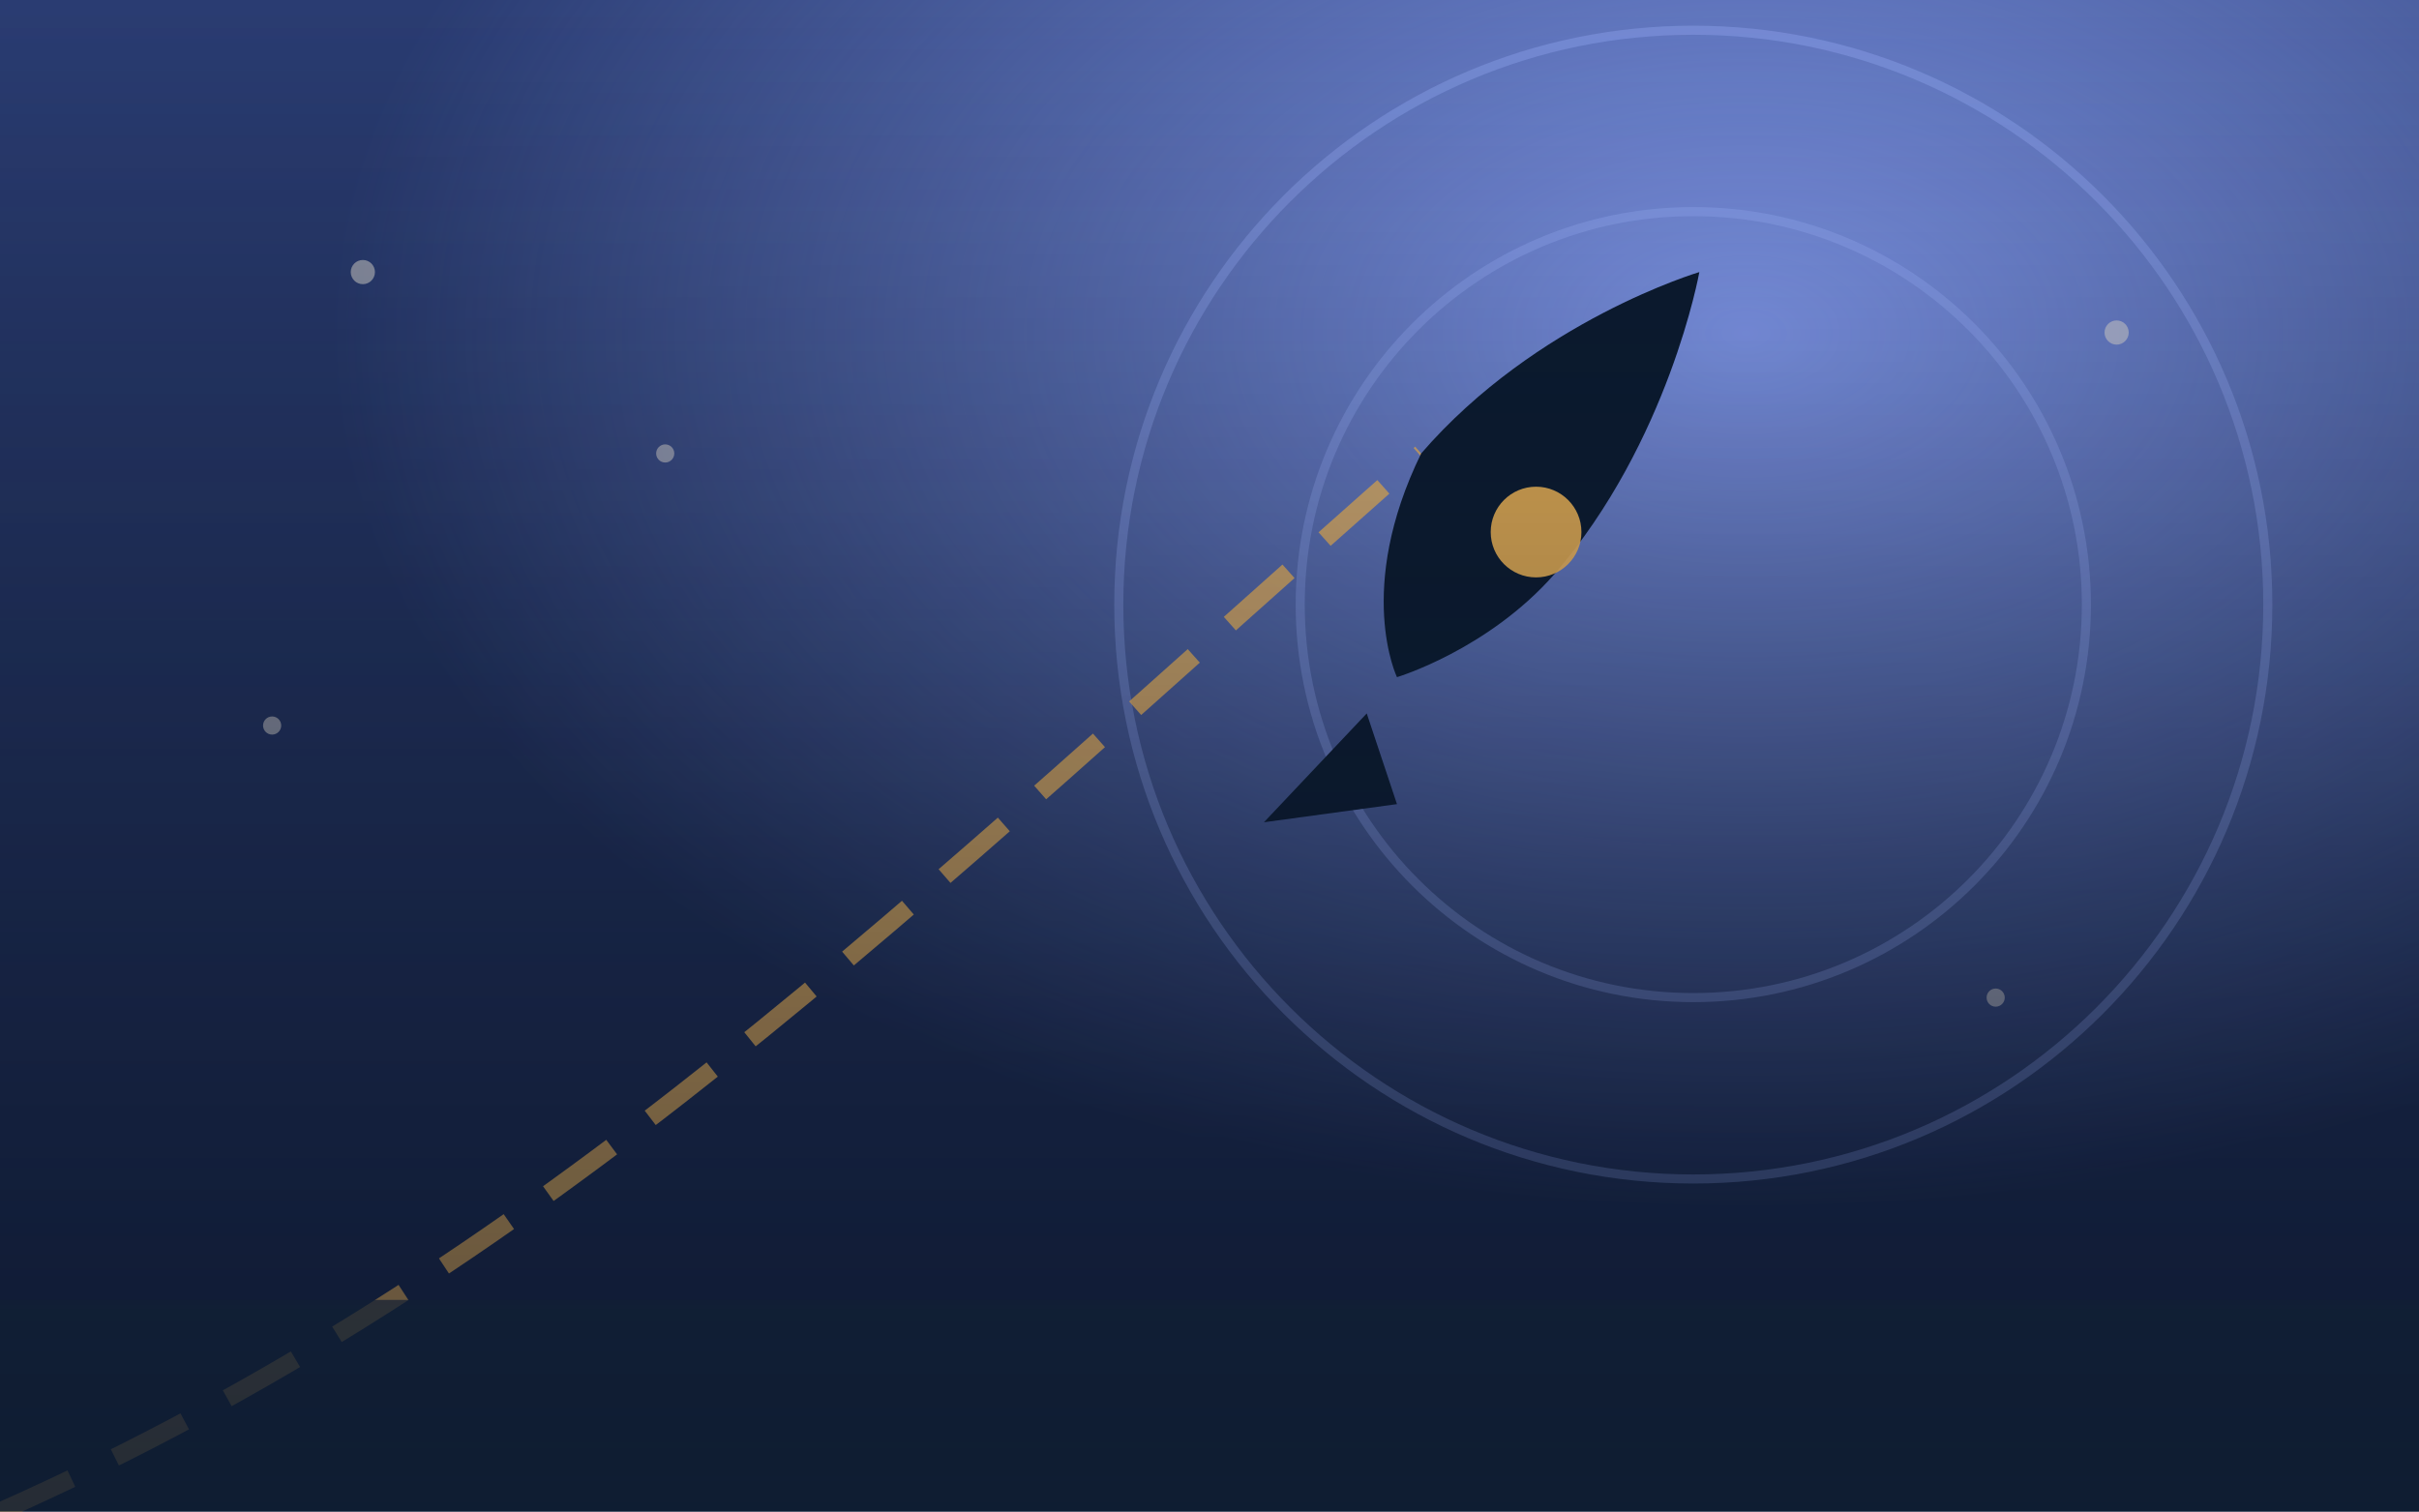
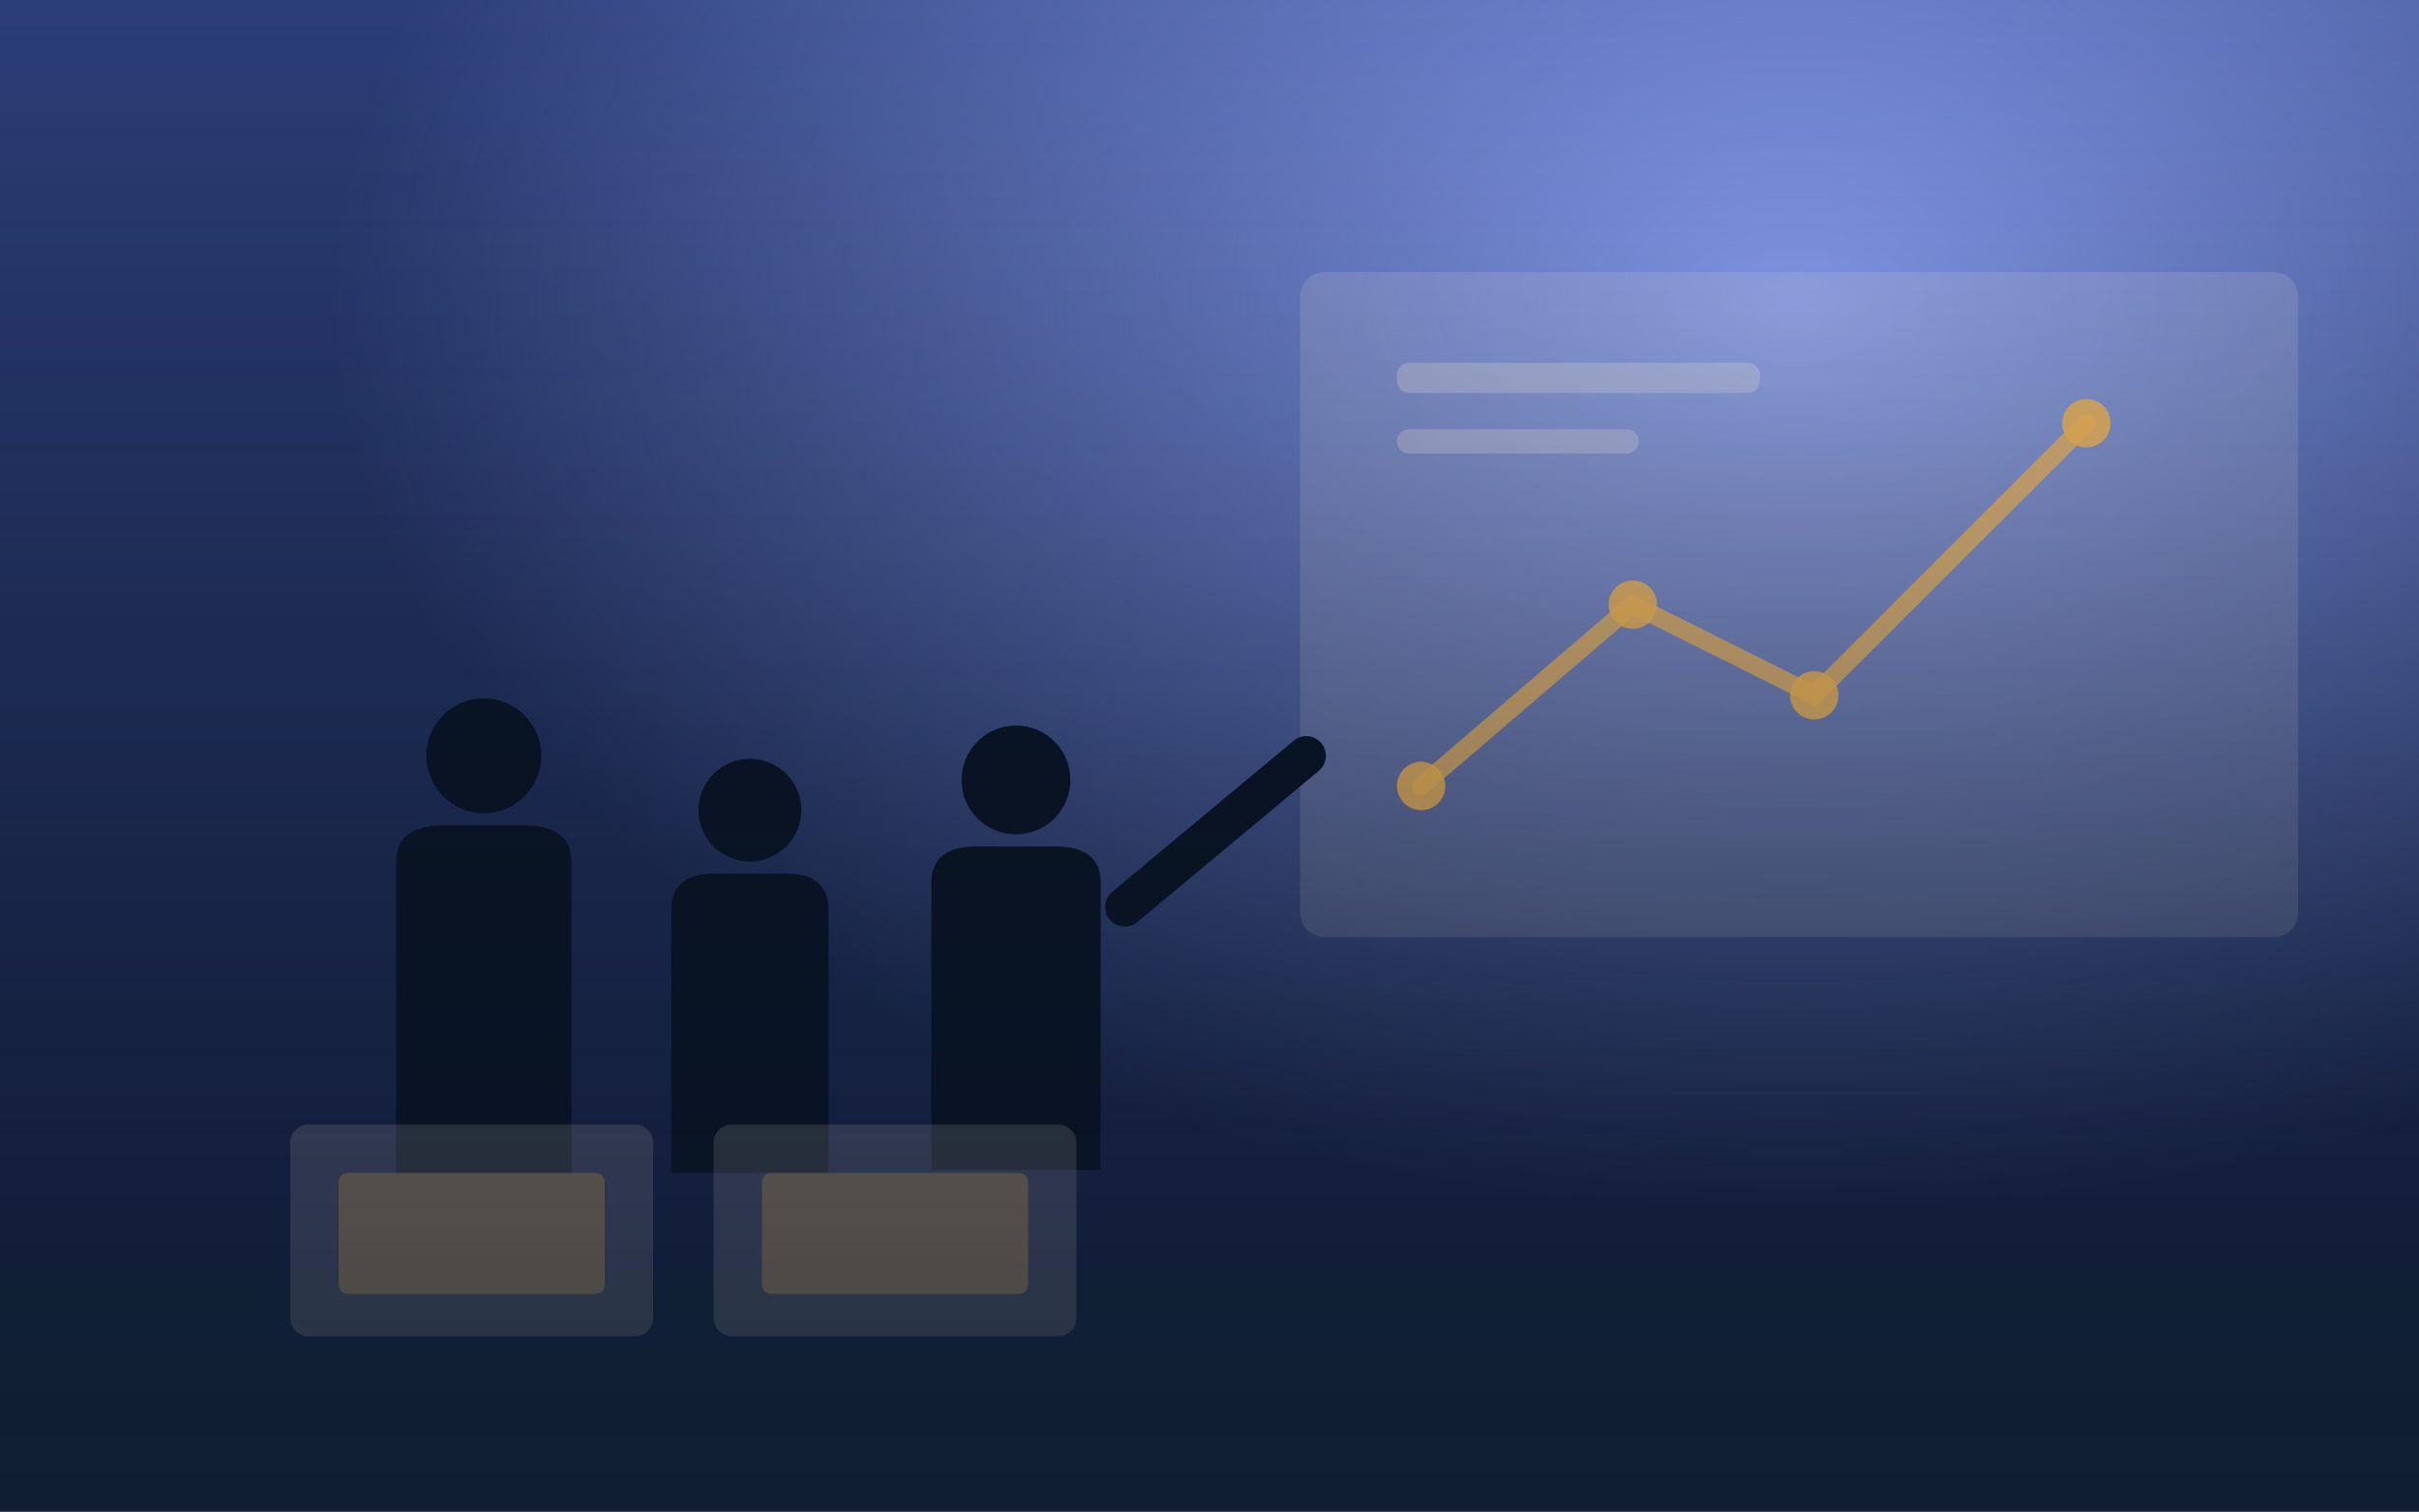
<svg xmlns="http://www.w3.org/2000/svg" viewBox="0 0 800 500" preserveAspectRatio="xMidYMid slice">
  <defs>
    <linearGradient id="s" x1="0" y1="0" x2="0" y2="1">
-       <stop offset="0" stop-color="#2A3C72" />
-       <stop offset="1" stop-color="#14203C" />
+       <stop offset="0" stop-color="#2C3E78" />
+       <stop offset="1" stop-color="#141F3C" />
    </linearGradient>
-     <radialGradient id="g" cx="72%" cy="22%" r="58%">
-       <stop offset="0" stop-color="#8FA7FF" stop-opacity=".85" />
-       <stop offset="1" stop-color="#8FA7FF" stop-opacity="0" />
+     <radialGradient id="g" cx="74%" cy="20%" r="60%">
+       <stop offset="0" stop-color="#93A9FF" stop-opacity=".9" />
+       <stop offset="1" stop-color="#93A9FF" stop-opacity="0" />
    </radialGradient>
    <linearGradient id="f" x1="0" y1="0" x2="0" y2="1">
      <stop offset="0" stop-color="#0A1428" stop-opacity="0" />
-       <stop offset="1" stop-color="#0A1428" stop-opacity=".55" />
+       <stop offset="1" stop-color="#0A1428" stop-opacity=".5" />
    </linearGradient>
  </defs>
  <rect width="800" height="500" fill="url(#s)" />
  <rect width="800" height="500" fill="url(#g)" />
-   <g fill="none" stroke="#9DB4FF" stroke-opacity=".32" stroke-width="3">
-     <circle cx="560" cy="200" r="130" />
-     <circle cx="560" cy="200" r="190" />
+   <rect x="0" y="420" width="800" height="80" fill="#15283E" />
+   <rect x="430" y="90" width="330" height="220" rx="8" fill="#F3EADF" opacity=".16" />
+   <g stroke="#F7B955" stroke-opacity=".75" fill="none" stroke-width="6" stroke-linecap="round">
+     <path d="M470 260 L540 200 L600 230 L690 140" />
  </g>
-   <path d="M0 500 C180 420 300 300 470 150" fill="none" stroke="#F7B955" stroke-width="6" stroke-opacity=".75" stroke-dasharray="26 16" />
-   <g fill="#0B1A2E">
-     <path d="M470 150c38-44 92-60 92-60s-10 56-48 100c-22 25-52 34-52 34s-14-29 8-74z" />
-     <path d="M452 236l-34 36 44-6z" />
+   <g fill="#F7B955" opacity=".85">
+     <circle cx="470" cy="260" r="8" />
+     <circle cx="540" cy="200" r="8" />
+     <circle cx="600" cy="230" r="8" />
+     <circle cx="690" cy="140" r="8" />
  </g>
-   <circle cx="508" cy="176" r="15" fill="#F7B955" opacity=".9" />
-   <g fill="#E8E2D4" opacity=".5">
-     <circle cx="120" cy="90" r="4" />
-     <circle cx="220" cy="150" r="3" />
-     <circle cx="700" cy="110" r="4" />
-     <circle cx="660" cy="330" r="3" />
-     <circle cx="90" cy="240" r="3" />
+   <g fill="#F3EADF" opacity=".3">
+     <rect x="462" y="120" width="120" height="10" rx="4" />
+     <rect x="462" y="142" width="80" height="8" rx="4" />
  </g>
-   <rect x="0" y="430" width="800" height="70" fill="#16293F" opacity=".7" />
+   <g fill="#081322">
+     <circle cx="160" cy="250" r="19" />
+     <path d="M131 388 L131 285 Q131 273 147 273 L173 273 Q189 273 189 285 L189 388 Z" />
+     <circle cx="248" cy="268" r="17" />
+     <path d="M222 388 L222 301 Q222 289 236 289 L260 289 Q274 289 274 301 L274 388 Z" />
+     <circle cx="336" cy="258" r="18" />
+     <path d="M308 387 L308 292 Q308 280 323 280 L349 280 Q364 280 364 292 L364 387 Z" />
+   </g>
+   <g stroke="#081322" fill="none">
+     <path d="M372 300 L432 250" stroke-width="13" stroke-linecap="round" />
+   </g>
+   <g fill="#F3EADF" opacity=".2">
+     <rect x="96" y="372" width="120" height="70" rx="6" />
+     <rect x="236" y="372" width="120" height="70" rx="6" />
+   </g>
+   <g fill="#F7B955" opacity=".35">
+     <rect x="112" y="388" width="88" height="40" rx="3" />
+     <rect x="252" y="388" width="88" height="40" rx="3" />
+   </g>
  <rect width="800" height="500" fill="url(#f)" />
</svg>
